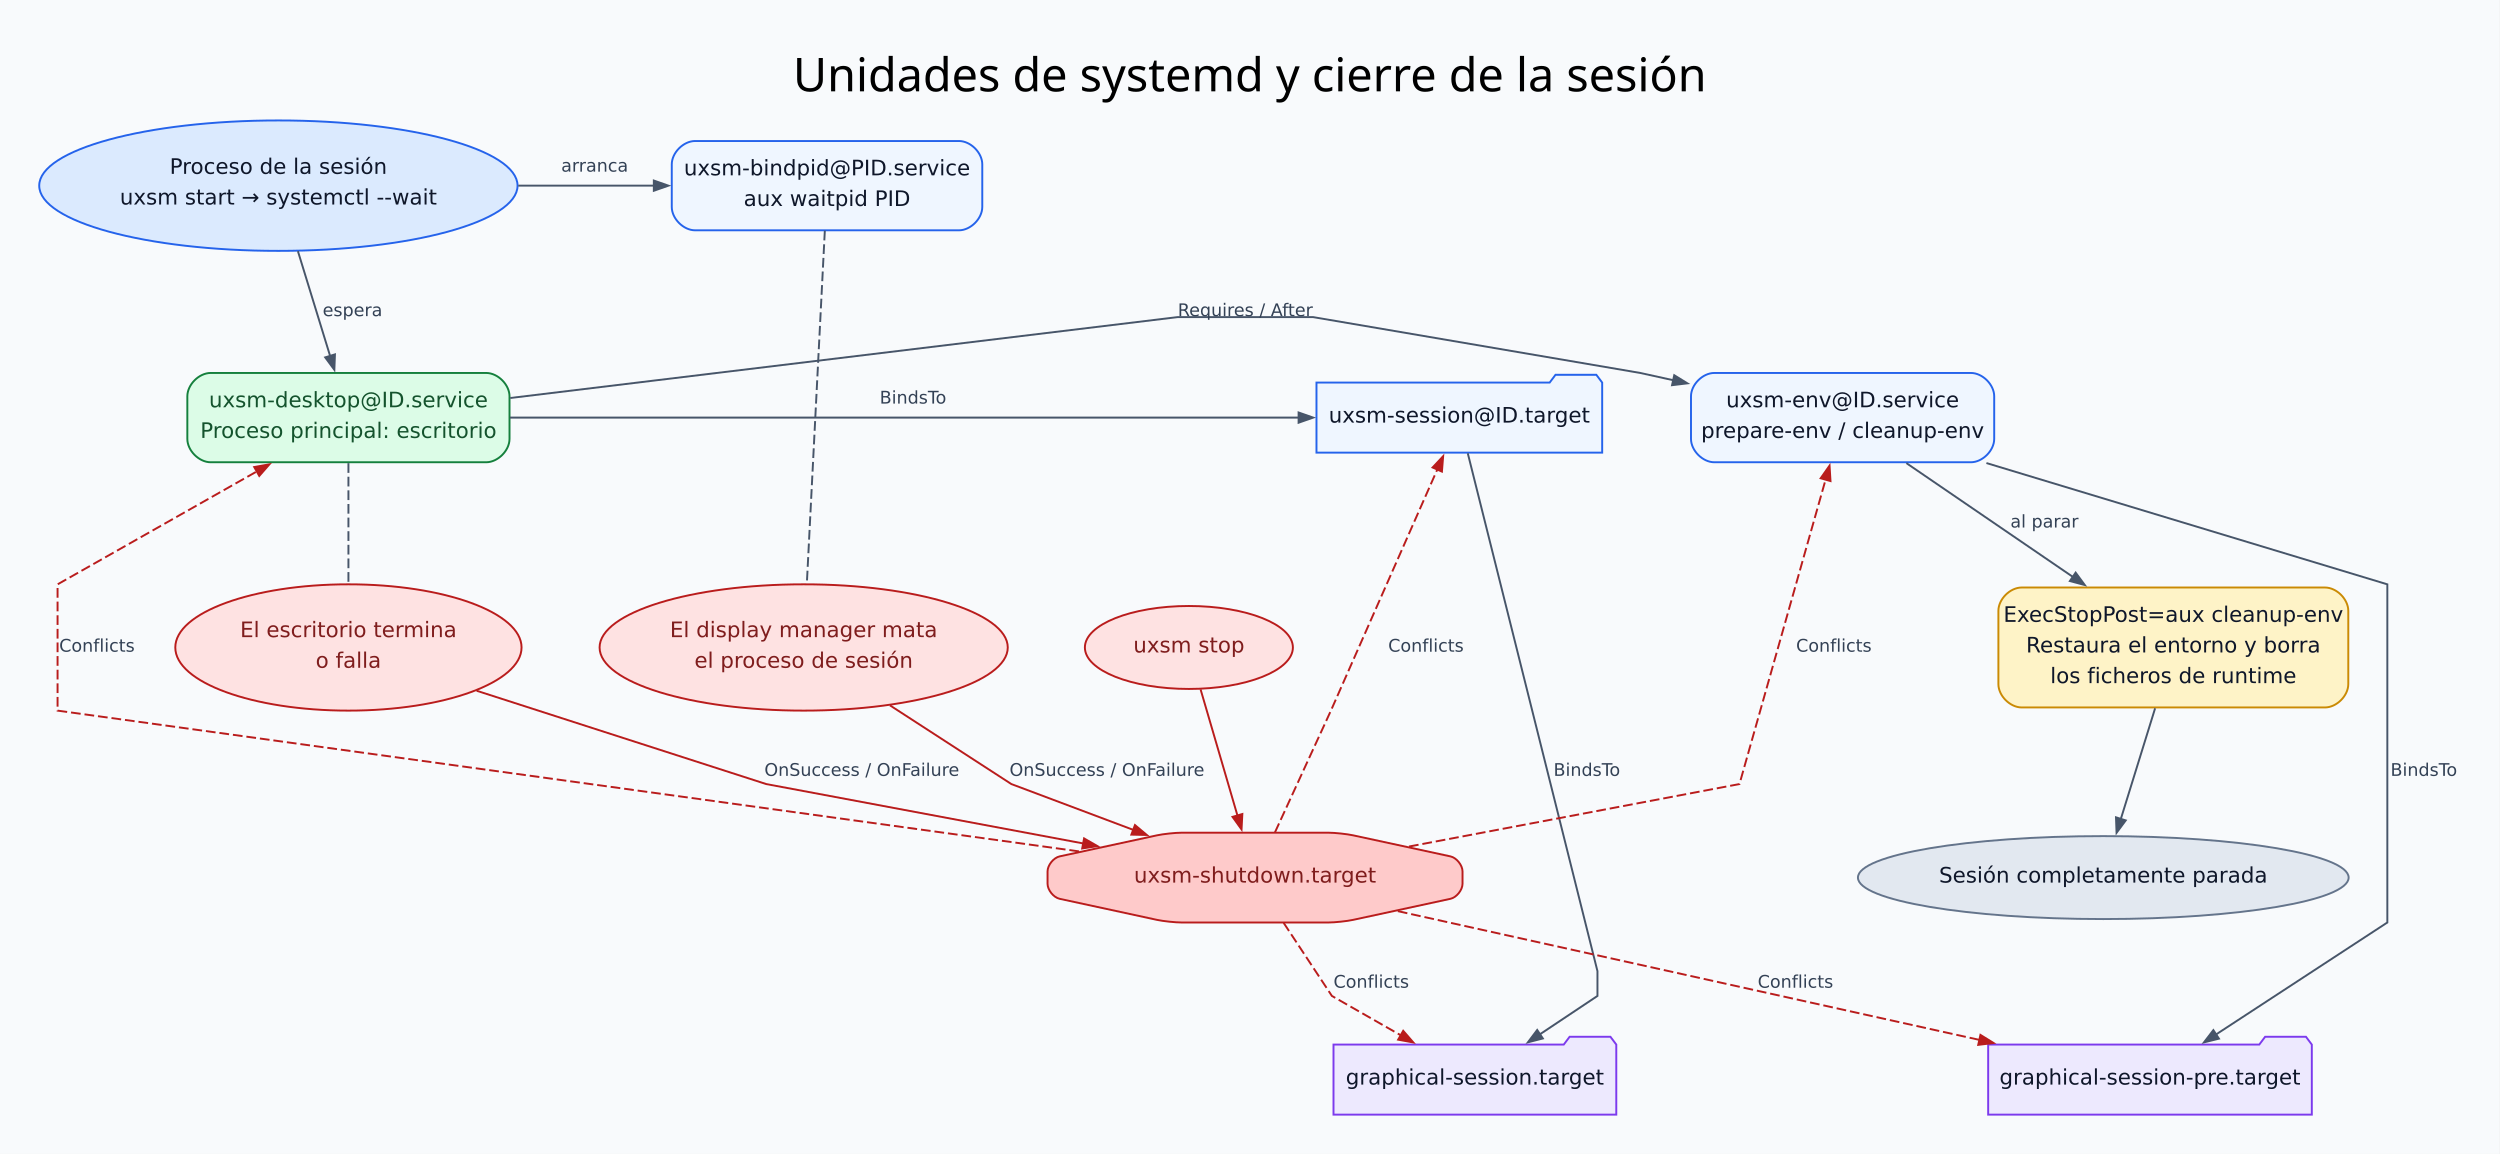
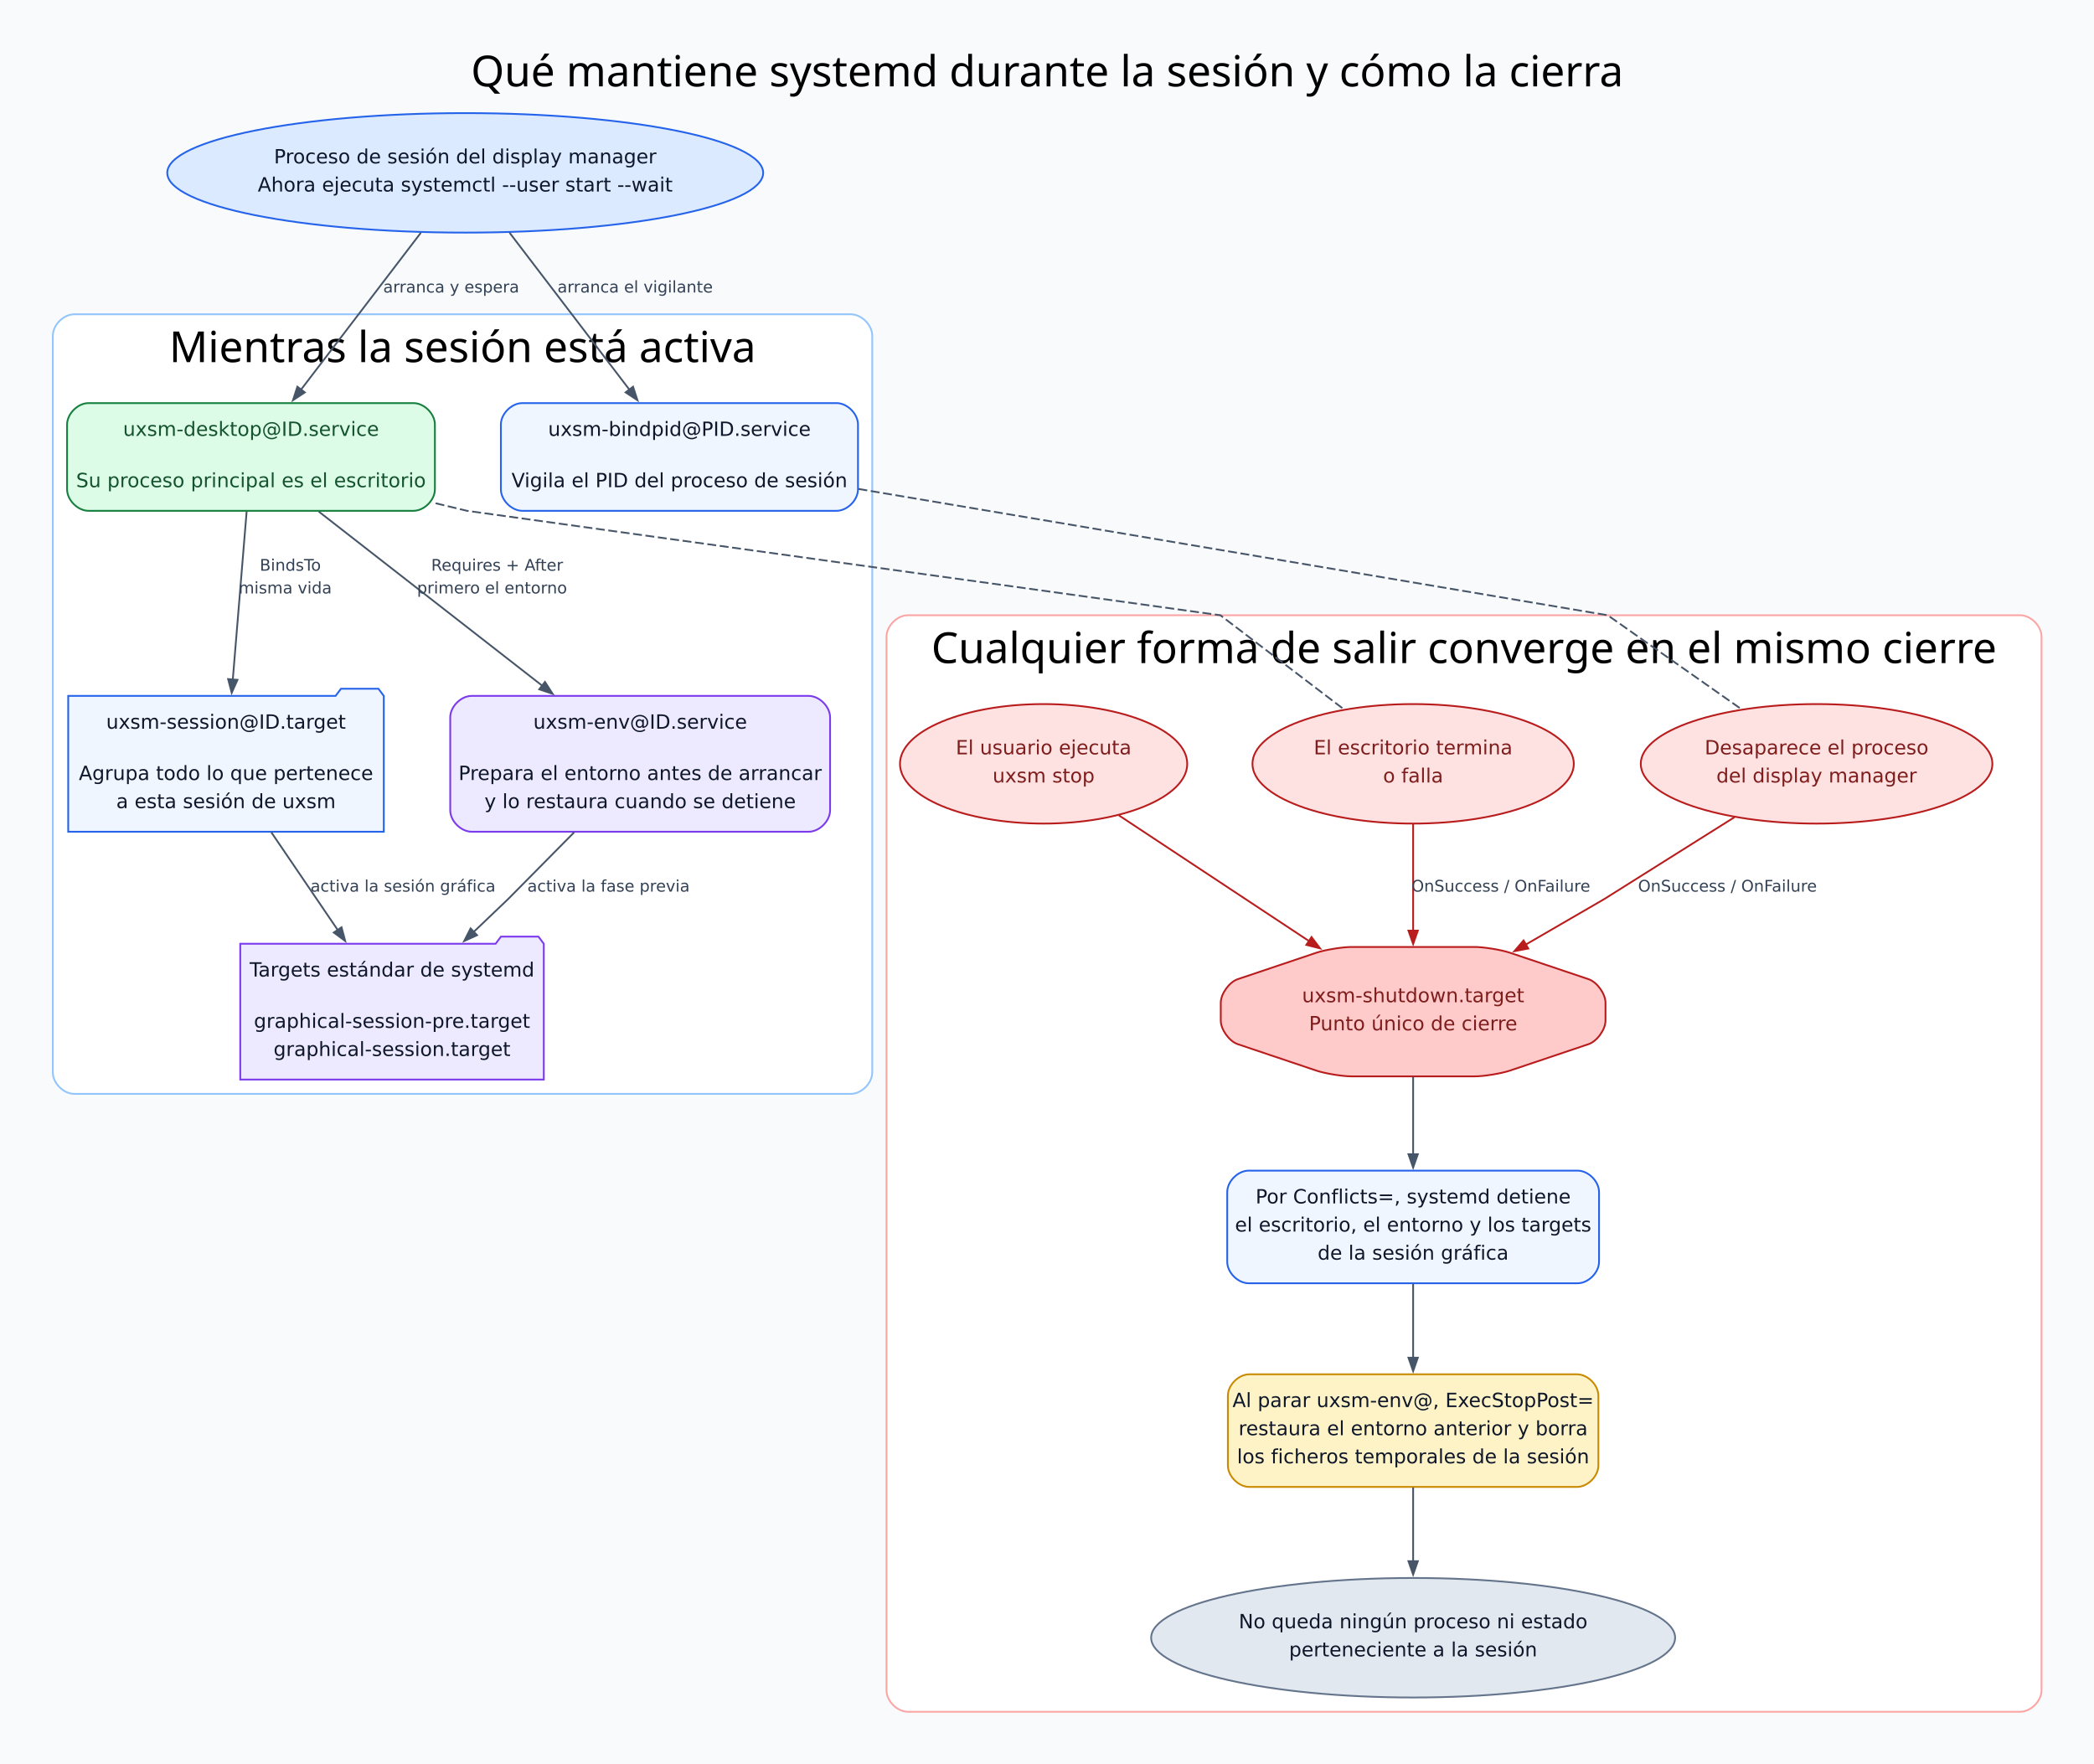
- <svg xmlns="http://www.w3.org/2000/svg" width="1285pt" height="593pt" viewBox="0.00 0.00 1285.00 593.00">
-   <g id="graph0" class="graph" transform="scale(1 1) rotate(0) translate(20.16 572.91)">
-     <polygon fill="#f8fafc" stroke="none" points="-20.16,20.16 -20.16,-572.91 1264.59,-572.91 1264.59,20.16 -20.16,20.16" />
-     <text xml:space="preserve" text-anchor="middle" x="622.22" y="-525.95" font-family="DejaVu Sans Bold" font-size="24.00">Unidades de systemd y cierre de la sesión</text>
+ <svg xmlns="http://www.w3.org/2000/svg" width="1173pt" height="988pt" viewBox="0.00 0.00 1173.00 988.00">
+   <g id="graph0" class="graph" transform="scale(1 1) rotate(0) translate(21.6 966.88)">
+     <polygon fill="#f8fafc" stroke="none" points="-21.6,21.6 -21.6,-966.88 1151.6,-966.88 1151.6,21.6 -21.6,21.6" />
+     <text xml:space="preserve" text-anchor="middle" x="565" y="-918.48" font-family="DejaVu Sans Bold" font-size="24.00">Qué mantiene systemd durante la sesión y cómo la cierra</text>
+     <g id="clust1" class="cluster">
+       <path fill="#ffffff" stroke="#93c5fd" d="M20,-354.13C20,-354.13 455,-354.13 455,-354.13 461,-354.13 467,-360.13 467,-366.13 467,-366.13 467,-778.83 467,-778.83 467,-784.83 461,-790.83 455,-790.83 455,-790.83 20,-790.83 20,-790.83 14,-790.83 8,-784.83 8,-778.83 8,-778.83 8,-366.13 8,-366.13 8,-360.13 14,-354.13 20,-354.13" />
+       <text xml:space="preserve" text-anchor="middle" x="237.5" y="-764.03" font-family="DejaVu Sans Bold" font-size="24.00">Mientras la sesión está activa</text>
+     </g>
+     <g id="clust2" class="cluster">
+       <path fill="#ffffff" stroke="#fca5a5" d="M487,-8C487,-8 1110,-8 1110,-8 1116,-8 1122,-14 1122,-20 1122,-20 1122,-610.24 1122,-610.24 1122,-616.24 1116,-622.24 1110,-622.24 1110,-622.24 487,-622.24 487,-622.24 481,-622.24 475,-616.24 475,-610.24 475,-610.24 475,-20 475,-20 475,-14 481,-8 487,-8" />
+       <text xml:space="preserve" text-anchor="middle" x="798.5" y="-595.44" font-family="DejaVu Sans Bold" font-size="24.00">Cualquier forma de salir converge en el mismo cierre</text>
+     </g>
    <g id="node1" class="node">
-       <ellipse fill="#dbeafe" stroke="#2563eb" cx="122.93" cy="-477.48" rx="122.93" ry="33.52" />
-       <text xml:space="preserve" text-anchor="middle" x="122.93" y="-483.53" font-family="DejaVu Sans" font-size="11.00" fill="#0f172a">Proceso de la sesión</text>
-       <text xml:space="preserve" text-anchor="middle" x="122.93" y="-467.78" font-family="DejaVu Sans" font-size="11.00" fill="#0f172a">uxsm start → systemctl --wait</text>
+       <ellipse fill="#dbeafe" stroke="#2563eb" cx="239" cy="-870.05" rx="166.91" ry="33.47" />
+       <text xml:space="preserve" text-anchor="middle" x="239" y="-875.35" font-family="DejaVu Sans" font-size="11.00" fill="#0f172a">Proceso de sesión del display manager</text>
+       <text xml:space="preserve" text-anchor="middle" x="239" y="-859.6" font-family="DejaVu Sans" font-size="11.00" fill="#0f172a">Ahora ejecuta systemctl --user start --wait</text>
    </g>
    <g id="node2" class="node">
-       <path fill="#eff6ff" stroke="#2563eb" d="M472.73,-500.43C472.73,-500.43 337.13,-500.43 337.13,-500.43 331.13,-500.43 325.13,-494.43 325.13,-488.43 325.13,-488.43 325.13,-466.53 325.13,-466.53 325.13,-460.53 331.13,-454.53 337.13,-454.53 337.13,-454.53 472.73,-454.53 472.73,-454.53 478.73,-454.53 484.73,-460.53 484.73,-466.53 484.73,-466.53 484.73,-488.43 484.73,-488.43 484.73,-494.43 478.73,-500.43 472.73,-500.43" />
-       <text xml:space="preserve" text-anchor="middle" x="404.93" y="-482.78" font-family="DejaVu Sans" font-size="11.00" fill="#0f172a">uxsm-bindpid@PID.service</text>
-       <text xml:space="preserve" text-anchor="middle" x="404.93" y="-467.03" font-family="DejaVu Sans" font-size="11.00" fill="#0f172a">aux waitpid PID</text>
+       <path fill="#eff6ff" stroke="#2563eb" d="M447.02,-741.08C447.02,-741.08 270.98,-741.08 270.98,-741.08 264.98,-741.08 258.98,-735.08 258.98,-729.08 258.98,-729.08 258.98,-692.74 258.98,-692.74 258.98,-686.74 264.98,-680.74 270.98,-680.74 270.98,-680.74 447.02,-680.74 447.02,-680.74 453.02,-680.74 459.02,-686.74 459.02,-692.74 459.02,-692.74 459.02,-729.08 459.02,-729.08 459.02,-735.08 453.02,-741.08 447.02,-741.08" />
+       <text xml:space="preserve" text-anchor="middle" x="359" y="-722.71" font-family="DejaVu Sans" font-size="11.00" fill="#0f172a">uxsm-bindpid@PID.service</text>
+       <text xml:space="preserve" text-anchor="middle" x="359" y="-693.96" font-family="DejaVu Sans" font-size="11.00" fill="#0f172a">Vigila el PID del proceso de sesión</text>
+     </g>
+     <g id="edge11" class="edge">
+       <path fill="none" stroke="#475569" d="M263.86,-836.49C283.46,-810.83 310.78,-775.05 331.12,-748.42" />
+       <polygon fill="#475569" stroke="#475569" points="333.01,-750.26 335.48,-742.71 328.84,-747.08 333.01,-750.26" />
+       <text xml:space="preserve" text-anchor="middle" x="334.19" y="-803.03" font-family="DejaVu Sans" font-size="9.00" fill="#334155"> arranca el vigilante </text>
+     </g>
+     <g id="node4" class="node">
+       <path fill="#dcfce7" stroke="#15803d" d="M210.02,-741.08C210.02,-741.08 27.98,-741.08 27.98,-741.08 21.98,-741.08 15.98,-735.08 15.98,-729.08 15.98,-729.08 15.98,-692.74 15.98,-692.74 15.98,-686.74 21.98,-680.74 27.98,-680.74 27.98,-680.74 210.02,-680.74 210.02,-680.74 216.02,-680.74 222.02,-686.74 222.02,-692.74 222.02,-692.74 222.02,-729.08 222.02,-729.08 222.02,-735.08 216.02,-741.08 210.02,-741.08" />
+       <text xml:space="preserve" text-anchor="middle" x="119" y="-722.71" font-family="DejaVu Sans" font-size="11.00" fill="#14532d">uxsm-desktop@ID.service</text>
+       <text xml:space="preserve" text-anchor="middle" x="119" y="-693.96" font-family="DejaVu Sans" font-size="11.00" fill="#14532d">Su proceso principal es el escritorio</text>
+     </g>
+     <g id="edge12" class="edge">
+       <path fill="none" stroke="#475569" d="M214.14,-836.49C194.54,-810.83 167.22,-775.05 146.88,-748.42" />
+       <polygon fill="#475569" stroke="#475569" points="149.16,-747.08 142.52,-742.71 144.99,-750.26 149.16,-747.08" />
+       <text xml:space="preserve" text-anchor="middle" x="231.15" y="-803.03" font-family="DejaVu Sans" font-size="9.00" fill="#334155"> arranca y espera </text>
+     </g>
+     <g id="node8" class="node">
+       <ellipse fill="#fee2e2" stroke="#b91c1c" cx="996" cy="-539.01" rx="98.49" ry="33.47" />
+       <text xml:space="preserve" text-anchor="middle" x="996" y="-544.31" font-family="DejaVu Sans" font-size="11.00" fill="#7f1d1d">Desaparece el proceso</text>
+       <text xml:space="preserve" text-anchor="middle" x="996" y="-528.56" font-family="DejaVu Sans" font-size="11.00" fill="#7f1d1d">del display manager</text>
+     </g>
+     <g id="edge14" class="edge">
+       <path fill="none" stroke="#475569" stroke-dasharray="5,2" d="M459.26,-693C610.37,-667.53 879,-622.24 879,-622.24 879,-622.24 920.25,-593.25 953.76,-569.7" />
+     </g>
+     <g id="node3" class="node">
+       <path fill="#ede9fe" stroke="#7c3aed" d="M431.39,-577.06C431.39,-577.06 242.61,-577.06 242.61,-577.06 236.61,-577.06 230.61,-571.06 230.61,-565.06 230.61,-565.06 230.61,-512.97 230.61,-512.97 230.61,-506.97 236.61,-500.97 242.61,-500.97 242.61,-500.97 431.39,-500.97 431.39,-500.97 437.39,-500.97 443.39,-506.97 443.39,-512.97 443.39,-512.97 443.39,-565.06 443.39,-565.06 443.39,-571.06 437.39,-577.06 431.39,-577.06" />
+       <text xml:space="preserve" text-anchor="middle" x="337" y="-558.69" font-family="DejaVu Sans" font-size="11.00" fill="#0f172a">uxsm-env@ID.service</text>
+       <text xml:space="preserve" text-anchor="middle" x="337" y="-529.94" font-family="DejaVu Sans" font-size="11.00" fill="#0f172a">Prepara el entorno antes de arrancar</text>
+       <text xml:space="preserve" text-anchor="middle" x="337" y="-514.19" font-family="DejaVu Sans" font-size="11.00" fill="#0f172a">y lo restaura cuando se detiene</text>
+     </g>
+     <g id="node6" class="node">
+       <polygon fill="#ede9fe" stroke="#7c3aed" points="283.02,-438.22 280.02,-442.22 259.02,-442.22 256.02,-438.22 112.98,-438.22 112.98,-362.13 283.02,-362.13 283.02,-438.22" />
+       <text xml:space="preserve" text-anchor="middle" x="198" y="-419.85" font-family="DejaVu Sans" font-size="11.00" fill="#0f172a">Targets estándar de systemd</text>
+       <text xml:space="preserve" text-anchor="middle" x="198" y="-391.1" font-family="DejaVu Sans" font-size="11.00" fill="#0f172a">graphical-session-pre.target</text>
+       <text xml:space="preserve" text-anchor="middle" x="198" y="-375.35" font-family="DejaVu Sans" font-size="11.00" fill="#0f172a">graphical-session.target</text>
+     </g>
+     <g id="edge4" class="edge">
+       <path fill="none" stroke="#475569" d="M300,-500.62C281.5,-481.92 263,-463.22 263,-463.22 263,-463.22 254.46,-455.06 243.56,-444.67" />
+       <polygon fill="#475569" stroke="#475569" points="245.64,-443.02 238.41,-439.74 242.02,-446.82 245.64,-443.02" />
+       <text xml:space="preserve" text-anchor="middle" x="319.28" y="-467.42" font-family="DejaVu Sans" font-size="9.00" fill="#334155"> activa la fase previa </text>
    </g>
    <g id="edge1" class="edge">
-       <path fill="none" stroke="#475569" d="M246.21,-477.48C269.76,-477.48 293.98,-477.48 316.19,-477.48" />
-       <polygon fill="#475569" stroke="#475569" points="315.91,-480.11 323.41,-477.48 315.91,-474.86 315.91,-480.11" />
-       <text xml:space="preserve" text-anchor="middle" x="285.5" y="-484.68" font-family="DejaVu Sans" font-size="9.00" fill="#334155"> arranca </text>
+       <path fill="none" stroke="#475569" d="M156.97,-680.31C191.68,-653.26 243.41,-612.95 282.53,-582.47" />
+       <polygon fill="#475569" stroke="#475569" points="283.69,-584.89 287.99,-578.21 280.46,-580.75 283.69,-584.89" />
+       <text xml:space="preserve" text-anchor="middle" x="255.45" y="-647.19" font-family="DejaVu Sans" font-size="9.00" fill="#334155"> Requires + After</text>
+       <text xml:space="preserve" text-anchor="middle" x="255.45" y="-634.44" font-family="DejaVu Sans" font-size="9.00" fill="#334155">primero el entorno </text>
    </g>
-     <g id="node4" class="node">
-       <path fill="#dcfce7" stroke="#15803d" d="M229.73,-381.21C229.73,-381.21 88.13,-381.21 88.13,-381.21 82.13,-381.21 76.13,-375.21 76.13,-369.21 76.13,-369.21 76.13,-347.31 76.13,-347.31 76.13,-341.31 82.13,-335.31 88.13,-335.31 88.13,-335.31 229.73,-335.31 229.73,-335.31 235.73,-335.31 241.73,-341.31 241.73,-347.31 241.73,-347.31 241.73,-369.21 241.73,-369.21 241.73,-375.21 235.73,-381.21 229.73,-381.21" />
-       <text xml:space="preserve" text-anchor="middle" x="158.93" y="-363.56" font-family="DejaVu Sans" font-size="11.00" fill="#14532d">uxsm-desktop@ID.service</text>
-       <text xml:space="preserve" text-anchor="middle" x="158.93" y="-347.81" font-family="DejaVu Sans" font-size="11.00" fill="#14532d">Proceso principal: escritorio</text>
+     <g id="node5" class="node">
+       <polygon fill="#eff6ff" stroke="#2563eb" points="193.39,-577.06 190.39,-581.06 169.39,-581.06 166.39,-577.06 16.61,-577.06 16.61,-500.97 193.39,-500.97 193.39,-577.06" />
+       <text xml:space="preserve" text-anchor="middle" x="105" y="-558.69" font-family="DejaVu Sans" font-size="11.00" fill="#0f172a">uxsm-session@ID.target</text>
+       <text xml:space="preserve" text-anchor="middle" x="105" y="-529.94" font-family="DejaVu Sans" font-size="11.00" fill="#0f172a">Agrupa todo lo que pertenece</text>
+       <text xml:space="preserve" text-anchor="middle" x="105" y="-514.19" font-family="DejaVu Sans" font-size="11.00" fill="#0f172a">a esta sesión de uxsm</text>
    </g>
    <g id="edge2" class="edge">
-       <path fill="none" stroke="#475569" d="M132.96,-443.83C138.17,-426.87 144.49,-406.28 149.6,-389.66" />
-       <polygon fill="#475569" stroke="#475569" points="152,-390.76 151.7,-382.82 146.99,-389.22 152,-390.76" />
-       <text xml:space="preserve" text-anchor="middle" x="161.03" y="-410.41" font-family="DejaVu Sans" font-size="9.00" fill="#334155"> espera </text>
+       <path fill="none" stroke="#475569" d="M116.56,-680.31C114.42,-654.27 111.26,-615.93 108.78,-585.91" />
+       <polygon fill="#475569" stroke="#475569" points="111.43,-586.05 108.2,-578.79 106.19,-586.48 111.43,-586.05" />
+       <text xml:space="preserve" text-anchor="middle" x="139.6" y="-647.19" font-family="DejaVu Sans" font-size="9.00" fill="#334155"> BindsTo</text>
+       <text xml:space="preserve" text-anchor="middle" x="139.6" y="-634.44" font-family="DejaVu Sans" font-size="9.00" fill="#334155">misma vida </text>
+     </g>
+     <g id="node7" class="node">
+       <ellipse fill="#fee2e2" stroke="#b91c1c" cx="770" cy="-539.01" rx="90.01" ry="33.47" />
+       <text xml:space="preserve" text-anchor="middle" x="770" y="-544.31" font-family="DejaVu Sans" font-size="11.00" fill="#7f1d1d">El escritorio termina</text>
+       <text xml:space="preserve" text-anchor="middle" x="770" y="-528.56" font-family="DejaVu Sans" font-size="11.00" fill="#7f1d1d">o falla</text>
+     </g>
+     <g id="edge13" class="edge">
+       <path fill="none" stroke="#475569" stroke-dasharray="5,2" d="M222.41,-684.98C233.02,-682.42 240,-680.74 240,-680.74 240,-680.74 662,-622.24 662,-622.24 662,-622.24 700.33,-593.06 731.31,-569.47" />
+     </g>
+     <g id="edge3" class="edge">
+       <path fill="none" stroke="#475569" d="M130.41,-500.62C141.89,-483.73 155.55,-463.63 167.58,-445.94" />
+       <polygon fill="#475569" stroke="#475569" points="169.72,-447.45 171.77,-439.77 165.38,-444.5 169.72,-447.45" />
+       <text xml:space="preserve" text-anchor="middle" x="204.16" y="-467.42" font-family="DejaVu Sans" font-size="9.00" fill="#334155"> activa la sesión gráfica </text>
+     </g>
+     <g id="node10" class="node">
+       <path fill="#fecaca" stroke="#b91c1c" d="M877.76,-395.17C877.76,-395.17 877.76,-405.18 877.76,-405.18 877.76,-410.18 873.01,-416.78 868.27,-418.37 868.27,-418.37 824.12,-433.22 824.12,-433.22 819.38,-434.81 809.63,-436.41 804.63,-436.41 804.63,-436.41 735.37,-436.41 735.37,-436.41 730.37,-436.41 720.62,-434.81 715.88,-433.22 715.88,-433.22 671.73,-418.37 671.73,-418.37 666.99,-416.78 662.24,-410.18 662.24,-405.18 662.24,-405.18 662.24,-395.17 662.24,-395.17 662.24,-390.17 666.99,-383.57 671.73,-381.98 671.73,-381.98 715.88,-367.13 715.88,-367.13 720.62,-365.54 730.37,-363.94 735.37,-363.94 735.37,-363.94 804.63,-363.94 804.63,-363.94 809.63,-363.94 819.38,-365.54 824.12,-367.13 824.12,-367.13 868.27,-381.98 868.27,-381.98 873.01,-383.57 877.76,-390.17 877.76,-395.17" />
+       <text xml:space="preserve" text-anchor="middle" x="770" y="-405.47" font-family="DejaVu Sans" font-size="11.00" fill="#7f1d1d">uxsm-shutdown.target</text>
+       <text xml:space="preserve" text-anchor="middle" x="770" y="-389.72" font-family="DejaVu Sans" font-size="11.00" fill="#7f1d1d">Punto único de cierre</text>
+     </g>
+     <g id="edge5" class="edge">
+       <path fill="none" stroke="#b91c1c" d="M770,-505.24C770,-487.35 770,-464.96 770,-445.54" />
+       <polygon fill="#b91c1c" stroke="#b91c1c" points="772.63,-445.57 770,-438.07 767.38,-445.57 772.63,-445.57" />
+       <text xml:space="preserve" text-anchor="middle" x="819.12" y="-467.42" font-family="DejaVu Sans" font-size="9.00" fill="#334155"> OnSuccess / OnFailure </text>
+     </g>
+     <g id="edge6" class="edge">
+       <path fill="none" stroke="#b91c1c" d="M949.99,-509.1C916.5,-488.05 877,-463.22 877,-463.22 877,-463.22 856.23,-451.17 832.99,-437.7" />
+       <polygon fill="#b91c1c" stroke="#b91c1c" points="834.49,-435.54 826.69,-434.05 831.86,-440.08 834.49,-435.54" />
+       <text xml:space="preserve" text-anchor="middle" x="946.08" y="-467.42" font-family="DejaVu Sans" font-size="9.00" fill="#334155"> OnSuccess / OnFailure </text>
    </g>
    <g id="node9" class="node">
-       <ellipse fill="#fee2e2" stroke="#b91c1c" cx="392.93" cy="-240.11" rx="104.9" ry="32.46" />
-       <text xml:space="preserve" text-anchor="middle" x="392.93" y="-245.41" font-family="DejaVu Sans" font-size="11.00" fill="#7f1d1d">El display manager mata</text>
-       <text xml:space="preserve" text-anchor="middle" x="392.93" y="-229.66" font-family="DejaVu Sans" font-size="11.00" fill="#7f1d1d">el proceso de sesión</text>
+       <ellipse fill="#fee2e2" stroke="#b91c1c" cx="563" cy="-539.01" rx="80.46" ry="33.47" />
+       <text xml:space="preserve" text-anchor="middle" x="563" y="-544.31" font-family="DejaVu Sans" font-size="11.00" fill="#7f1d1d">El usuario ejecuta</text>
+       <text xml:space="preserve" text-anchor="middle" x="563" y="-528.56" font-family="DejaVu Sans" font-size="11.00" fill="#7f1d1d">uxsm stop</text>
+     </g>
+     <g id="edge7" class="edge">
+       <path fill="none" stroke="#b91c1c" d="M605.14,-510.16C635.93,-489.8 678.06,-461.95 712.02,-439.5" />
+       <polygon fill="#b91c1c" stroke="#b91c1c" points="713.07,-441.96 717.88,-435.63 710.17,-437.58 713.07,-441.96" />
+     </g>
+     <g id="node11" class="node">
+       <path fill="#eff6ff" stroke="#2563eb" d="M862.14,-311.13C862.14,-311.13 677.86,-311.13 677.86,-311.13 671.86,-311.13 665.86,-305.13 665.86,-299.13 665.86,-299.13 665.86,-260.04 665.86,-260.04 665.86,-254.04 671.86,-248.04 677.86,-248.04 677.86,-248.04 862.14,-248.04 862.14,-248.04 868.14,-248.04 874.14,-254.04 874.14,-260.04 874.14,-260.04 874.14,-299.13 874.14,-299.13 874.14,-305.13 868.14,-311.13 862.14,-311.13" />
+       <text xml:space="preserve" text-anchor="middle" x="770" y="-292.76" font-family="DejaVu Sans" font-size="11.00" fill="#0f172a">Por Conflicts=, systemd detiene</text>
+       <text xml:space="preserve" text-anchor="middle" x="770" y="-277.01" font-family="DejaVu Sans" font-size="11.00" fill="#0f172a">el escritorio, el entorno y los targets</text>
+       <text xml:space="preserve" text-anchor="middle" x="770" y="-261.26" font-family="DejaVu Sans" font-size="11.00" fill="#0f172a">de la sesión gráfica</text>
    </g>
    <g id="edge8" class="edge">
-       <path fill="none" stroke="#475569" stroke-dasharray="5,2" d="M403.8,-454.34C401.67,-412.45 397.03,-321.49 394.56,-273.02" />
-     </g>
-     <g id="node3" class="node">
-       <path fill="#eff6ff" stroke="#2563eb" d="M992.86,-381.21C992.86,-381.21 861.01,-381.21 861.01,-381.21 855.01,-381.21 849.01,-375.21 849.01,-369.21 849.01,-369.21 849.01,-347.31 849.01,-347.31 849.01,-341.31 855.01,-335.31 861.01,-335.31 861.01,-335.31 992.86,-335.31 992.86,-335.31 998.86,-335.31 1004.86,-341.31 1004.86,-347.31 1004.86,-347.31 1004.86,-369.21 1004.86,-369.21 1004.86,-375.21 998.86,-381.21 992.86,-381.21" />
-       <text xml:space="preserve" text-anchor="middle" x="926.93" y="-363.56" font-family="DejaVu Sans" font-size="11.00" fill="#0f172a">uxsm-env@ID.service</text>
-       <text xml:space="preserve" text-anchor="middle" x="926.93" y="-347.81" font-family="DejaVu Sans" font-size="11.00" fill="#0f172a">prepare-env / cleanup-env</text>
-     </g>
-     <g id="node6" class="node">
-       <polygon fill="#ede9fe" stroke="#7c3aed" points="1168.11,-36 1165.11,-40 1144.11,-40 1141.11,-36 1001.76,-36 1001.76,0 1168.11,0 1168.11,-36" />
-       <text xml:space="preserve" text-anchor="middle" x="1084.93" y="-15.43" font-family="DejaVu Sans" font-size="11.00" fill="#0f172a">graphical-session-pre.target</text>
-     </g>
-     <g id="edge4" class="edge">
-       <path fill="none" stroke="#475569" d="M1000.86,-334.9C1083.82,-309.81 1206.93,-272.56 1206.93,-272.56 1206.93,-272.56 1206.93,-98.75 1206.93,-98.75 1206.93,-98.75 1154.94,-64.77 1118.84,-41.17" />
-       <polygon fill="#475569" stroke="#475569" points="1120.38,-39.04 1112.67,-37.13 1117.51,-43.43 1120.38,-39.04" />
-       <text xml:space="preserve" text-anchor="middle" x="1225.68" y="-174.1" font-family="DejaVu Sans" font-size="9.00" fill="#334155"> BindsTo </text>
+       <path fill="none" stroke="#475569" d="M770,-363.59C770,-349.94 770,-334.27 770,-320.26" />
+       <polygon fill="#475569" stroke="#475569" points="772.63,-320.33 770,-312.83 767.38,-320.33 772.63,-320.33" />
    </g>
    <g id="node12" class="node">
-       <path fill="#fef3c7" stroke="#ca8a04" d="M1174.86,-270.93C1174.86,-270.93 1019.01,-270.93 1019.01,-270.93 1013.01,-270.93 1007.01,-264.93 1007.01,-258.93 1007.01,-258.93 1007.01,-221.28 1007.01,-221.28 1007.01,-215.28 1013.01,-209.28 1019.01,-209.28 1019.01,-209.28 1174.86,-209.28 1174.86,-209.28 1180.86,-209.28 1186.86,-215.28 1186.86,-221.28 1186.86,-221.28 1186.86,-258.93 1186.86,-258.93 1186.86,-264.93 1180.86,-270.93 1174.86,-270.93" />
-       <text xml:space="preserve" text-anchor="middle" x="1096.93" y="-253.28" font-family="DejaVu Sans" font-size="11.00" fill="#0f172a">ExecStopPost=aux cleanup-env</text>
-       <text xml:space="preserve" text-anchor="middle" x="1096.93" y="-237.53" font-family="DejaVu Sans" font-size="11.00" fill="#0f172a">Restaura el entorno y borra</text>
-       <text xml:space="preserve" text-anchor="middle" x="1096.93" y="-221.78" font-family="DejaVu Sans" font-size="11.00" fill="#0f172a">los ficheros de runtime</text>
-     </g>
-     <g id="edge17" class="edge">
-       <path fill="none" stroke="#475569" d="M959.71,-334.87C983.98,-318.29 1017.52,-295.37 1045.36,-276.34" />
-       <polygon fill="#475569" stroke="#475569" points="1046.72,-278.59 1051.43,-272.2 1043.76,-274.26 1046.72,-278.59" />
-       <text xml:space="preserve" text-anchor="middle" x="1030.68" y="-301.76" font-family="DejaVu Sans" font-size="9.00" fill="#334155"> al parar </text>
-     </g>
-     <g id="edge3" class="edge">
-       <path fill="none" stroke="#475569" d="M242.1,-368.34C366.11,-383.37 585.06,-409.91 585.06,-409.91 585.06,-409.91 654.81,-409.91 654.81,-409.91 654.81,-409.91 822.93,-381.21 822.93,-381.21 822.93,-381.21 829.74,-379.71 839.87,-377.48" />
-       <polygon fill="#475569" stroke="#475569" points="840.4,-380.05 847.16,-375.87 839.27,-374.92 840.4,-380.05" />
-       <text xml:space="preserve" text-anchor="middle" x="619.93" y="-410.41" font-family="DejaVu Sans" font-size="9.00" fill="#334155"> Requires / After </text>
-     </g>
-     <g id="node5" class="node">
-       <polygon fill="#eff6ff" stroke="#2563eb" points="803.36,-376.26 800.36,-380.26 779.36,-380.26 776.36,-376.26 656.51,-376.26 656.51,-340.26 803.36,-340.26 803.36,-376.26" />
-       <text xml:space="preserve" text-anchor="middle" x="729.93" y="-355.69" font-family="DejaVu Sans" font-size="11.00" fill="#0f172a">uxsm-session@ID.target</text>
-     </g>
-     <g id="edge5" class="edge">
-       <path fill="none" stroke="#475569" d="M241.96,-358.26C350.42,-358.26 539.19,-358.26 647.4,-358.26" />
-       <polygon fill="#475569" stroke="#475569" points="647.32,-360.89 654.82,-358.26 647.32,-355.64 647.32,-360.89" />
-       <text xml:space="preserve" text-anchor="middle" x="449.12" y="-365.46" font-family="DejaVu Sans" font-size="9.00" fill="#334155"> BindsTo </text>
-     </g>
-     <g id="node8" class="node">
-       <ellipse fill="#fee2e2" stroke="#b91c1c" cx="158.93" cy="-240.11" rx="88.99" ry="32.46" />
-       <text xml:space="preserve" text-anchor="middle" x="158.93" y="-245.41" font-family="DejaVu Sans" font-size="11.00" fill="#7f1d1d">El escritorio termina</text>
-       <text xml:space="preserve" text-anchor="middle" x="158.93" y="-229.66" font-family="DejaVu Sans" font-size="11.00" fill="#7f1d1d">o falla</text>
-     </g>
-     <g id="edge7" class="edge">
-       <path fill="none" stroke="#475569" stroke-dasharray="5,2" d="M158.93,-334.87C158.93,-317.2 158.93,-292.34 158.93,-272.66" />
-     </g>
-     <g id="node7" class="node">
-       <polygon fill="#ede9fe" stroke="#7c3aed" points="810.61,-36 807.61,-40 786.61,-40 783.61,-36 665.26,-36 665.26,0 810.61,0 810.61,-36" />
-       <text xml:space="preserve" text-anchor="middle" x="737.93" y="-15.43" font-family="DejaVu Sans" font-size="11.00" fill="#0f172a">graphical-session.target</text>
-     </g>
-     <g id="edge6" class="edge">
-       <path fill="none" stroke="#475569" d="M734.27,-339.96C749.68,-278.4 800.93,-73.75 800.93,-73.75 800.93,-73.75 800.93,-61 800.93,-61 800.93,-61 786.41,-51.32 771.32,-41.26" />
-       <polygon fill="#475569" stroke="#475569" points="772.87,-39.14 765.18,-37.17 769.96,-43.51 772.87,-39.14" />
-       <text xml:space="preserve" text-anchor="middle" x="795.47" y="-174.1" font-family="DejaVu Sans" font-size="9.00" fill="#334155"> BindsTo </text>
-     </g>
-     <g id="node11" class="node">
-       <path fill="#fecaca" stroke="#b91c1c" d="M731.58,-118.64C731.58,-118.64 731.58,-125.01 731.58,-125.01 731.58,-128.2 728.47,-132.06 725.36,-132.73 725.36,-132.73 675.34,-143.55 675.34,-143.55 672.22,-144.23 665.92,-144.9 662.74,-144.9 662.74,-144.9 587.13,-144.9 587.13,-144.9 583.94,-144.9 577.64,-144.23 574.52,-143.55 574.52,-143.55 524.5,-132.73 524.5,-132.73 521.39,-132.06 518.28,-128.2 518.28,-125.01 518.28,-125.01 518.28,-118.64 518.28,-118.64 518.28,-115.45 521.39,-111.59 524.5,-110.92 524.5,-110.92 574.52,-100.1 574.52,-100.1 577.64,-99.42 583.94,-98.75 587.13,-98.75 587.13,-98.75 662.74,-98.75 662.74,-98.75 665.92,-98.75 672.22,-99.42 675.34,-100.1 675.34,-100.1 725.36,-110.92 725.36,-110.92 728.47,-111.59 731.58,-115.45 731.58,-118.64" />
-       <text xml:space="preserve" text-anchor="middle" x="624.93" y="-119.25" font-family="DejaVu Sans" font-size="11.00" fill="#7f1d1d">uxsm-shutdown.target</text>
+       <path fill="#fef3c7" stroke="#ca8a04" d="M861.77,-197.04C861.77,-197.04 678.23,-197.04 678.23,-197.04 672.23,-197.04 666.23,-191.04 666.23,-185.04 666.23,-185.04 666.23,-145.95 666.23,-145.95 666.23,-139.95 672.23,-133.95 678.23,-133.95 678.23,-133.95 861.77,-133.95 861.77,-133.95 867.77,-133.95 873.77,-139.95 873.77,-145.95 873.77,-145.95 873.77,-185.04 873.77,-185.04 873.77,-191.04 867.77,-197.04 861.77,-197.04" />
+       <text xml:space="preserve" text-anchor="middle" x="770" y="-178.67" font-family="DejaVu Sans" font-size="11.00" fill="#0f172a">Al parar uxsm-env@, ExecStopPost=</text>
+       <text xml:space="preserve" text-anchor="middle" x="770" y="-162.92" font-family="DejaVu Sans" font-size="11.00" fill="#0f172a">restaura el entorno anterior y borra</text>
+       <text xml:space="preserve" text-anchor="middle" x="770" y="-147.17" font-family="DejaVu Sans" font-size="11.00" fill="#0f172a">los ficheros temporales de la sesión</text>
    </g>
    <g id="edge9" class="edge">
-       <path fill="none" stroke="#b91c1c" d="M224.82,-217.87C287.95,-197.53 373.68,-169.9 373.68,-169.9 373.68,-169.9 464.31,-152.92 536.7,-139.36" />
-       <polygon fill="#b91c1c" stroke="#b91c1c" points="537.06,-141.96 543.95,-138 536.09,-136.8 537.06,-141.96" />
-       <text xml:space="preserve" text-anchor="middle" x="422.81" y="-174.1" font-family="DejaVu Sans" font-size="9.00" fill="#334155"> OnSuccess / OnFailure </text>
+       <path fill="none" stroke="#475569" d="M770,-247.66C770,-234.79 770,-219.7 770,-206.05" />
+       <polygon fill="#475569" stroke="#475569" points="772.63,-206.33 770,-198.83 767.38,-206.33 772.63,-206.33" />
+     </g>
+     <g id="node13" class="node">
+       <ellipse fill="#e2e8f0" stroke="#64748b" cx="770" cy="-49.47" rx="146.75" ry="33.47" />
+       <text xml:space="preserve" text-anchor="middle" x="770" y="-54.77" font-family="DejaVu Sans" font-size="11.00" fill="#0f172a">No queda ningún proceso ni estado</text>
+       <text xml:space="preserve" text-anchor="middle" x="770" y="-39.02" font-family="DejaVu Sans" font-size="11.00" fill="#0f172a">perteneciente a la sesión</text>
    </g>
    <g id="edge10" class="edge">
-       <path fill="none" stroke="#b91c1c" d="M437.27,-210.36C466.6,-191.35 499.68,-169.9 499.68,-169.9 499.68,-169.9 531.02,-158.12 562.35,-146.35" />
-       <polygon fill="#b91c1c" stroke="#b91c1c" points="563.21,-148.83 569.31,-143.73 561.36,-143.91 563.21,-148.83" />
-       <text xml:space="preserve" text-anchor="middle" x="548.81" y="-174.1" font-family="DejaVu Sans" font-size="9.00" fill="#334155"> OnSuccess / OnFailure </text>
-     </g>
-     <g id="node10" class="node">
-       <ellipse fill="#fee2e2" stroke="#b91c1c" cx="590.93" cy="-240.11" rx="53.46" ry="21.32" />
-       <text xml:space="preserve" text-anchor="middle" x="590.93" y="-237.53" font-family="DejaVu Sans" font-size="11.00" fill="#7f1d1d">uxsm stop</text>
-     </g>
-     <g id="edge11" class="edge">
-       <path fill="none" stroke="#b91c1c" d="M596.93,-218.59C602.2,-200.56 609.95,-174.07 615.95,-153.53" />
-       <polygon fill="#b91c1c" stroke="#b91c1c" points="618.4,-154.51 617.99,-146.58 613.36,-153.04 618.4,-154.51" />
-     </g>
-     <g id="edge16" class="edge">
-       <path fill="none" stroke="#b91c1c" stroke-dasharray="5,2" d="M704.06,-137.79C776.97,-151.57 873.93,-169.9 873.93,-169.9 873.93,-169.9 903.25,-273.54 918.27,-326.66" />
-       <polygon fill="#b91c1c" stroke="#b91c1c" points="915.66,-327.08 920.23,-333.58 920.71,-325.65 915.66,-327.08" />
-       <text xml:space="preserve" text-anchor="middle" x="922.45" y="-237.93" font-family="DejaVu Sans" font-size="9.00" fill="#334155"> Conflicts </text>
-     </g>
-     <g id="edge12" class="edge">
-       <path fill="none" stroke="#b91c1c" stroke-dasharray="5,2" d="M534.44,-135.3C363.36,-158.88 9.43,-207.65 9.43,-207.65 9.43,-207.65 9.43,-272.56 9.43,-272.56 9.43,-272.56 68.1,-305.8 111.93,-330.64" />
-       <polygon fill="#b91c1c" stroke="#b91c1c" points="110.51,-332.85 118.33,-334.26 113.1,-328.28 110.51,-332.85" />
-       <text xml:space="preserve" text-anchor="middle" x="29.68" y="-237.93" font-family="DejaVu Sans" font-size="9.00" fill="#334155"> Conflicts </text>
-     </g>
-     <g id="edge13" class="edge">
-       <path fill="none" stroke="#b91c1c" stroke-dasharray="5,2" d="M635.18,-145.11C646.73,-170.25 663.93,-207.65 663.93,-207.65 663.93,-207.65 699.87,-289.12 718.71,-331.82" />
-       <polygon fill="#b91c1c" stroke="#b91c1c" points="716.19,-332.62 721.62,-338.42 720.99,-330.5 716.19,-332.62" />
-       <text xml:space="preserve" text-anchor="middle" x="712.79" y="-237.93" font-family="DejaVu Sans" font-size="9.00" fill="#334155"> Conflicts </text>
-     </g>
-     <g id="edge15" class="edge">
-       <path fill="none" stroke="#b91c1c" stroke-dasharray="5,2" d="M698.33,-104.58C779.62,-86.58 910.62,-57.58 997.25,-38.41" />
-       <polygon fill="#b91c1c" stroke="#b91c1c" points="997.78,-40.98 1004.54,-36.8 996.65,-35.85 997.78,-40.98" />
-       <text xml:space="preserve" text-anchor="middle" x="902.72" y="-65.2" font-family="DejaVu Sans" font-size="9.00" fill="#334155"> Conflicts </text>
-     </g>
-     <g id="edge14" class="edge">
-       <path fill="none" stroke="#b91c1c" stroke-dasharray="5,2" d="M639.64,-98.55C650.87,-81.54 664.43,-61 664.43,-61 664.43,-61 681.99,-50.97 699.94,-40.71" />
-       <polygon fill="#b91c1c" stroke="#b91c1c" points="701.09,-43.08 706.3,-37.08 698.48,-38.52 701.09,-43.08" />
-       <text xml:space="preserve" text-anchor="middle" x="684.68" y="-65.2" font-family="DejaVu Sans" font-size="9.00" fill="#334155"> Conflicts </text>
-     </g>
-     <g id="node13" class="node">
-       <ellipse fill="#e2e8f0" stroke="#64748b" cx="1060.93" cy="-121.83" rx="126.11" ry="21.32" />
-       <text xml:space="preserve" text-anchor="middle" x="1060.93" y="-119.25" font-family="DejaVu Sans" font-size="11.00" fill="#0f172a">Sesión completamente parada</text>
-     </g>
-     <g id="edge18" class="edge">
-       <path fill="none" stroke="#475569" d="M1087.57,-208.86C1082.14,-191.32 1075.34,-169.35 1069.96,-152" />
-       <polygon fill="#475569" stroke="#475569" points="1072.47,-151.23 1067.75,-144.85 1067.46,-152.79 1072.47,-151.23" />
+       <path fill="none" stroke="#475569" d="M770,-133.64C770,-120.87 770,-105.87 770,-92.15" />
+       <polygon fill="#475569" stroke="#475569" points="772.63,-92.36 770,-84.86 767.38,-92.36 772.63,-92.36" />
    </g>
  </g>
</svg>
